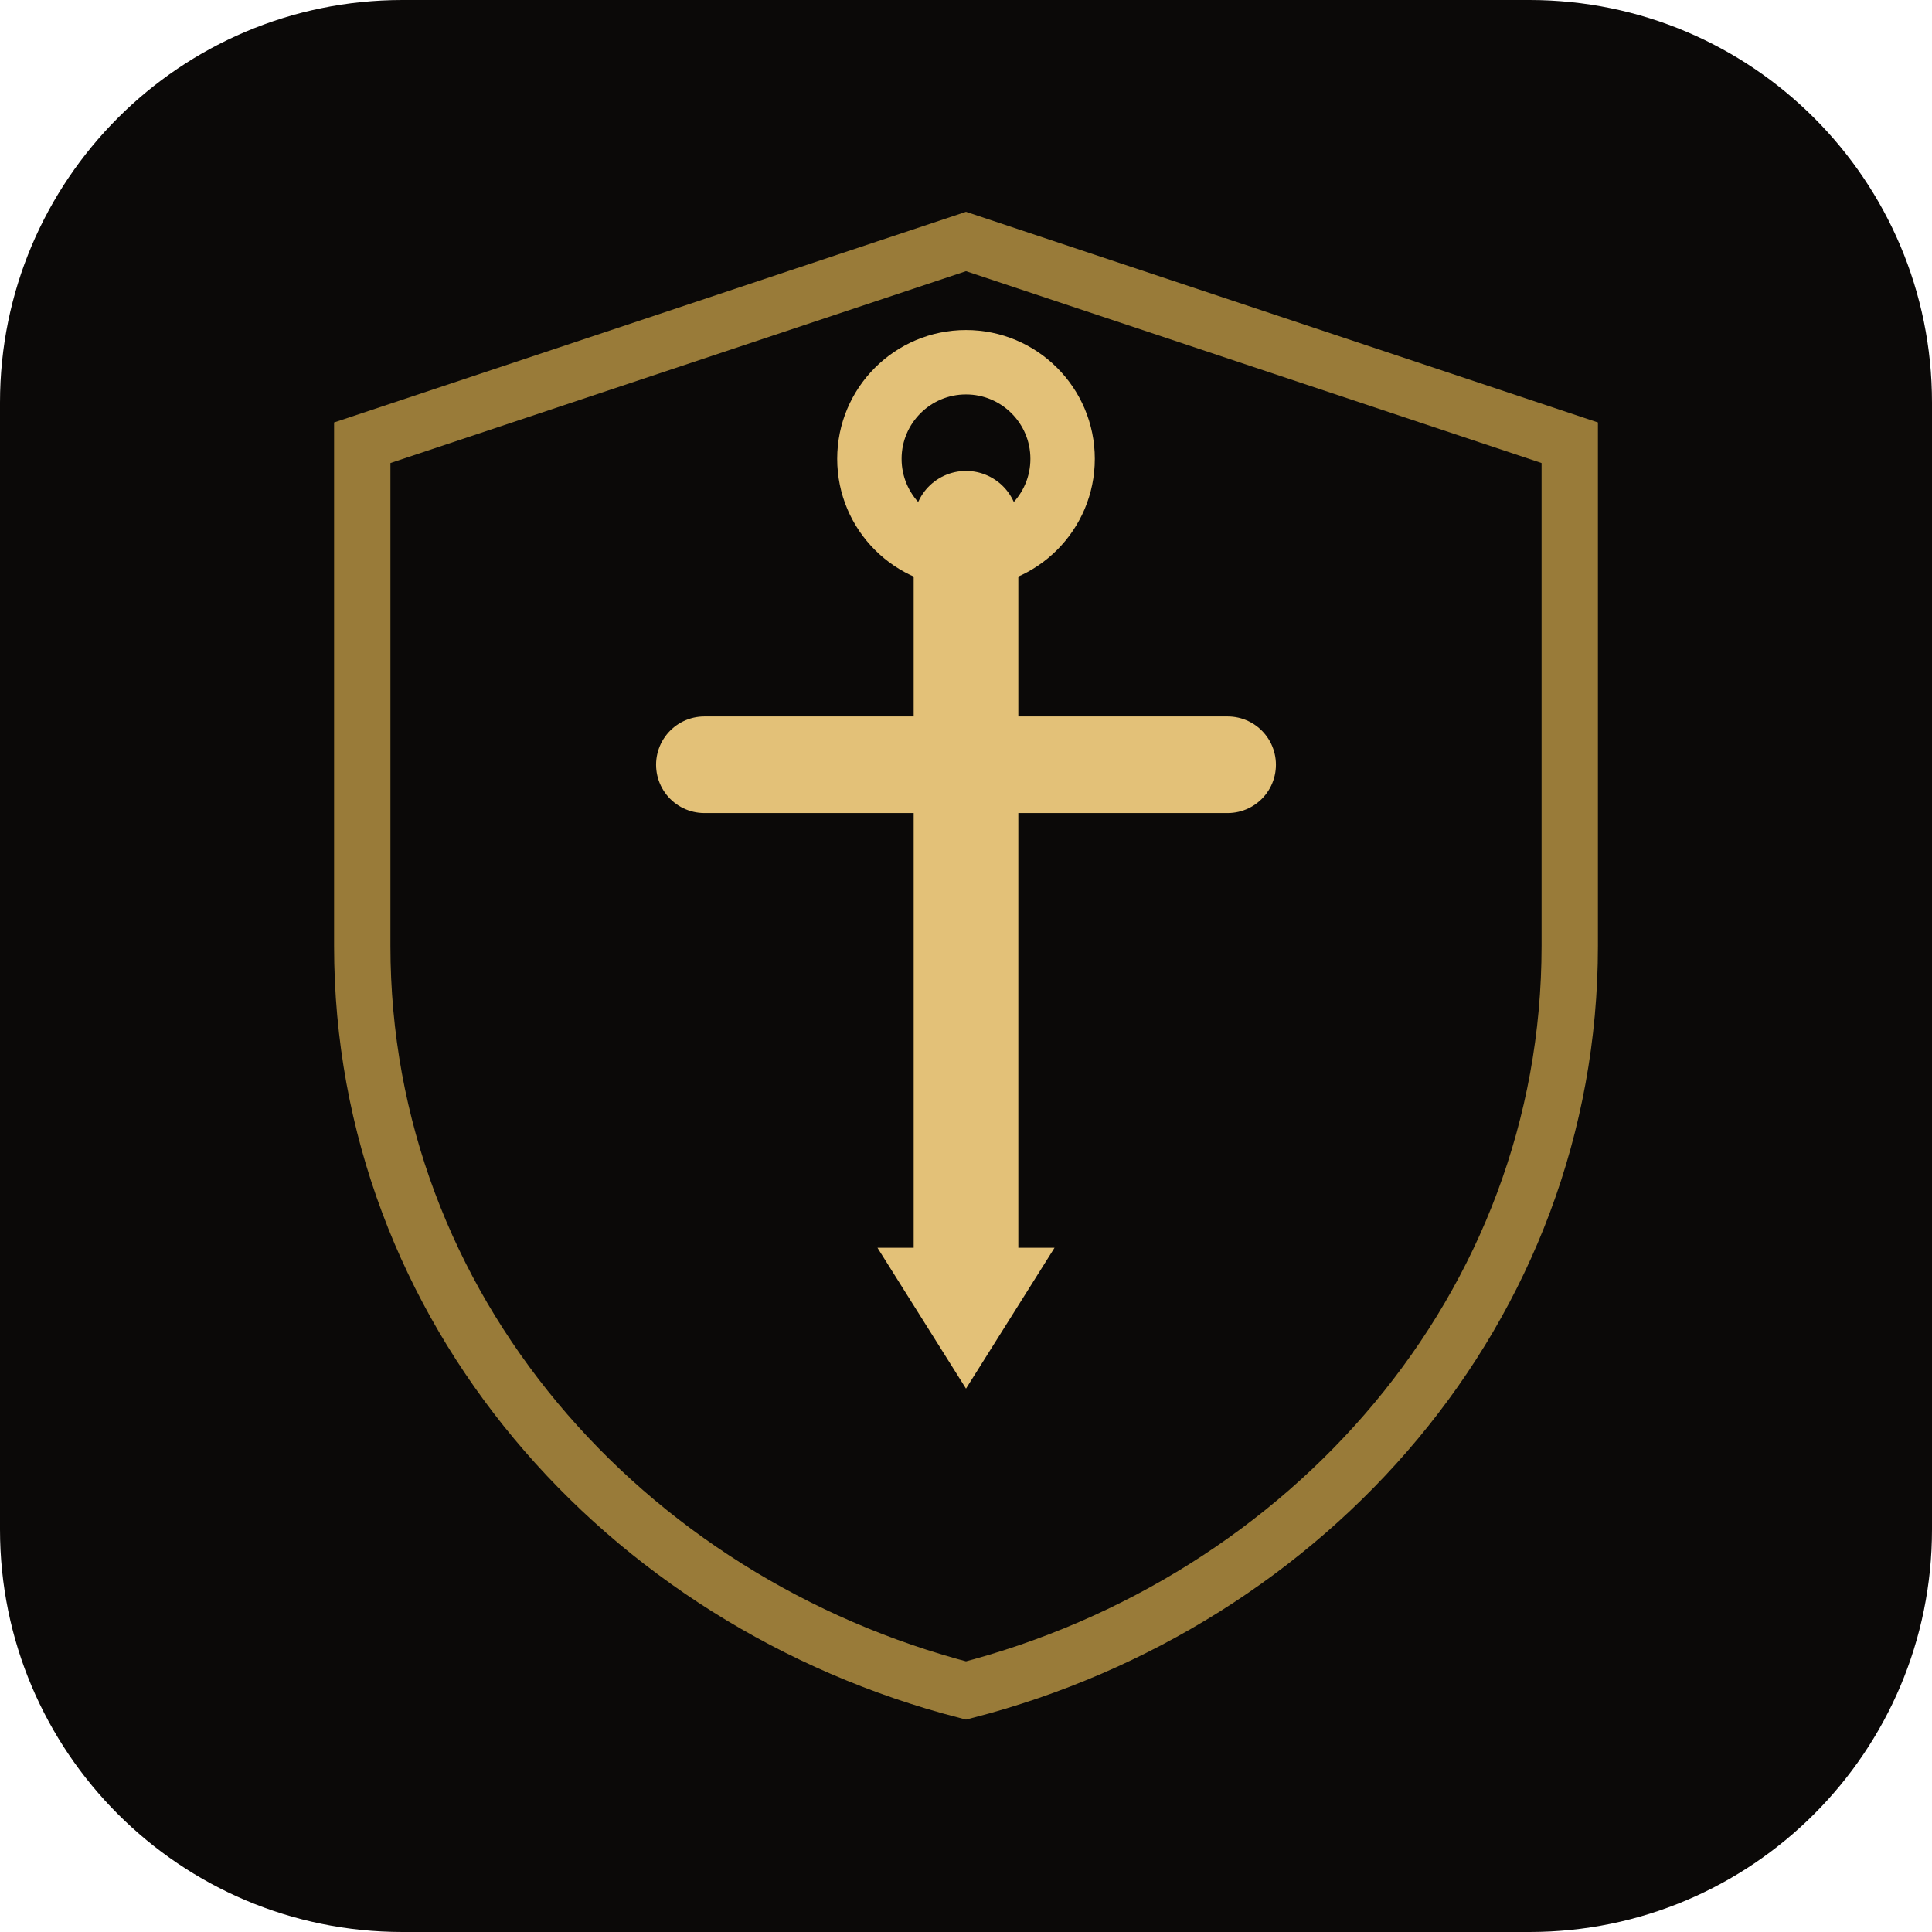
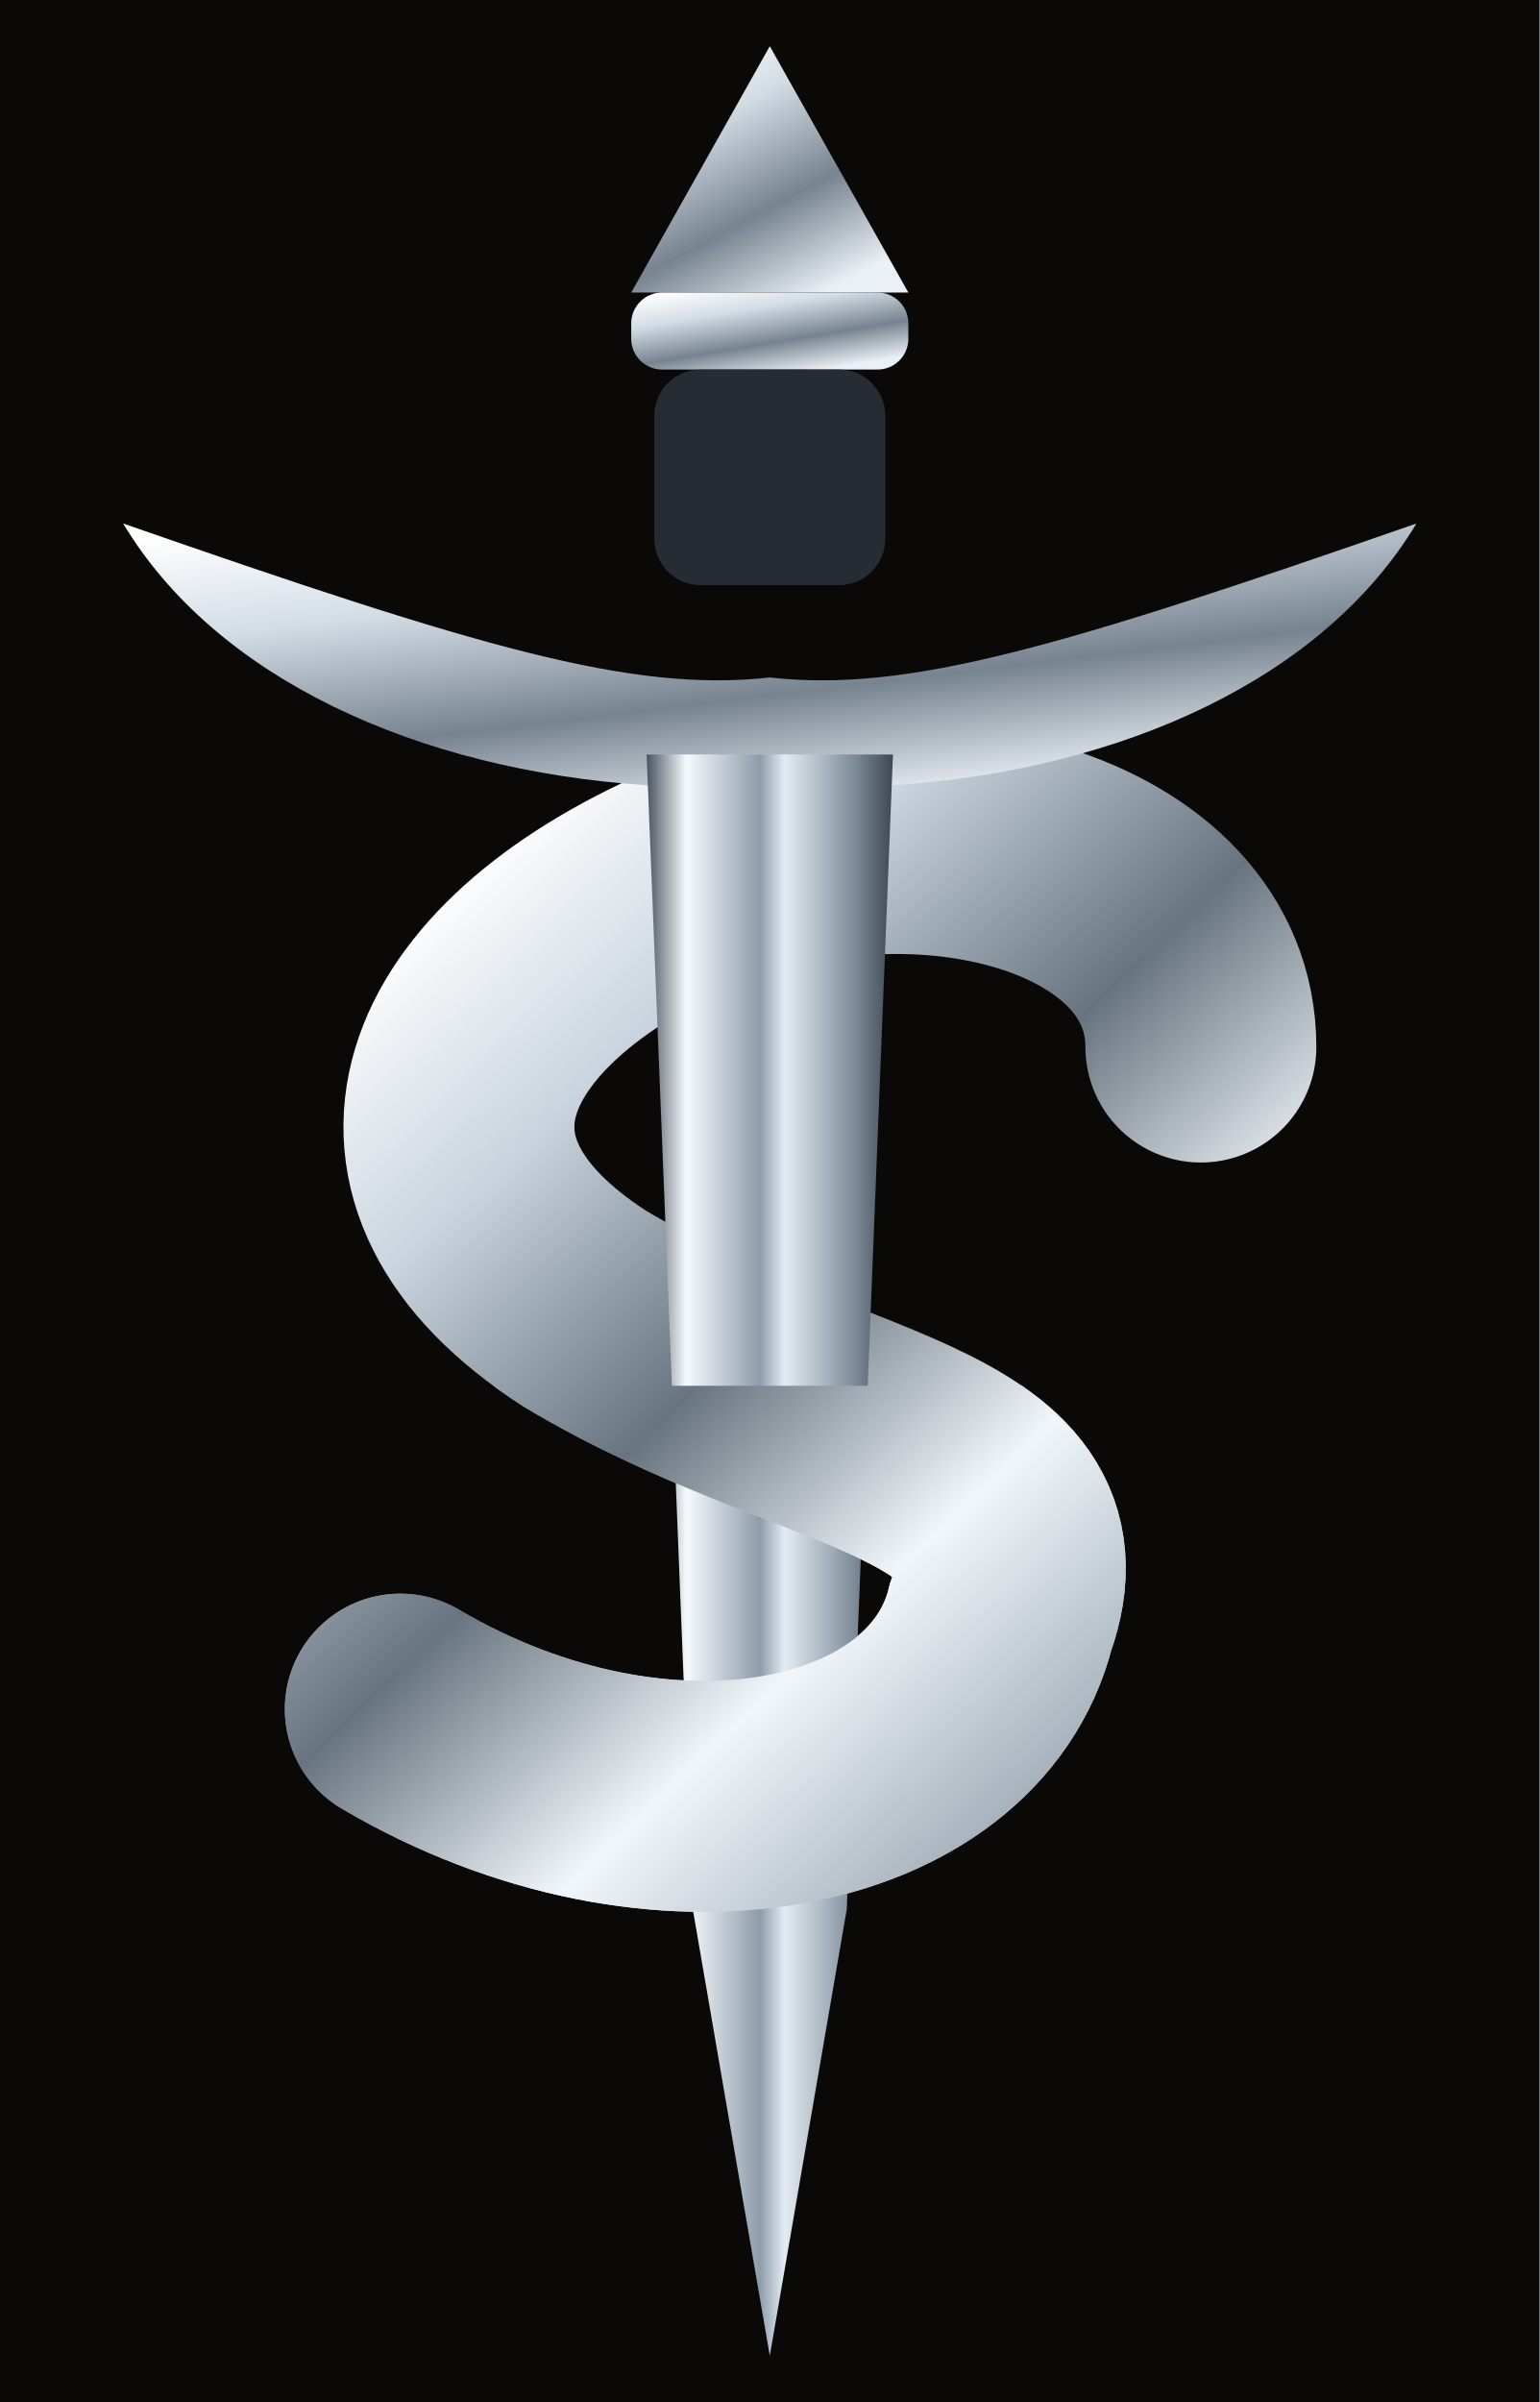
- <svg xmlns="http://www.w3.org/2000/svg" viewBox="0 0 48 48">
-   <rect width="48" height="48" rx="10" fill="#0b0908" />
-   <g fill="none" stroke="#c8a24a" stroke-width="1.4" opacity="0.75">
-     <path d="M24 6 39 11v12.5C39 32.5 32.5 39.8 24 42 15.5 39.8 9 32.5 9 23.5V11L24 6Z" />
+ <svg xmlns="http://www.w3.org/2000/svg" viewBox="0 0 100 156">
+   <defs>
+     <linearGradient id="b" x1="0" y1="0" x2="1" y2="0">
+       <stop offset="0%" stop-color="#4b5560" />
+       <stop offset="16%" stop-color="#f6fafd" />
+       <stop offset="46%" stop-color="#8e9caa" />
+       <stop offset="56%" stop-color="#e4ecf3" />
+       <stop offset="84%" stop-color="#7f8d9a" />
+       <stop offset="100%" stop-color="#3f4852" />
+     </linearGradient>
+     <linearGradient id="f" x1="0.1" y1="0" x2="0.7" y2="1">
+       <stop offset="0%" stop-color="#ffffff" />
+       <stop offset="30%" stop-color="#d3dde6" />
+       <stop offset="66%" stop-color="#77838f" />
+       <stop offset="100%" stop-color="#eaf1f6" />
+     </linearGradient>
+     <linearGradient id="m" x1="0.1" y1="0" x2="0.9" y2="1">
+       <stop offset="0%" stop-color="#ffffff" />
+       <stop offset="22%" stop-color="#c9d4de" />
+       <stop offset="48%" stop-color="#68747f" />
+       <stop offset="72%" stop-color="#f1f6fa" />
+       <stop offset="100%" stop-color="#93a0ac" />
+     </linearGradient>
+     <clipPath id="w">
+       <rect x="0" y="90" width="100" height="66" />
+     </clipPath>
+   </defs>
+   <rect width="100" height="156" fill="#0b0908" />
+   <path d="M78 68C78 56 60 51 45 57C29 64 24 76 38 85C53 94 69 94 65 105C62 117 43 121 26 111" fill="none" stroke="url(#m)" stroke-width="15" stroke-linecap="round" />
+   <path d="M50 3 59 19H41Z" fill="url(#f)" />
+   <rect x="41" y="19" width="18" height="5" rx="2" fill="url(#f)" />
+   <rect x="42.5" y="24" width="15" height="14" rx="3" fill="#252c34" />
+   <path d="M50 44C41 45 31 42 8 34C14 44 27 50 42 51H58C73 50 86 44 92 34C69 42 59 45 50 44Z" fill="url(#f)" />
+   <path d="M42 49H58L55 124 50 153 45 124Z" fill="url(#b)" />
+   <g clip-path="url(#w)">
+     <path d="M78 68C78 56 60 51 45 57C29 64 24 76 38 85C53 94 69 94 65 105C62 117 43 121 26 111" fill="none" stroke="url(#m)" stroke-width="15" stroke-linecap="round" />
  </g>
-   <g stroke="#e3c178" stroke-linecap="round">
-     <path d="M24 13v18" stroke-width="2.6" />
-     <path d="M17.5 19h13" stroke-width="2.4" />
-   </g>
-   <path d="M24 34.5 21.8 31h4.4L24 34.5Z" fill="#e3c178" />
-   <circle cx="24" cy="11.4" r="2.4" stroke="#e3c178" stroke-width="1.6" fill="none" />
</svg>
